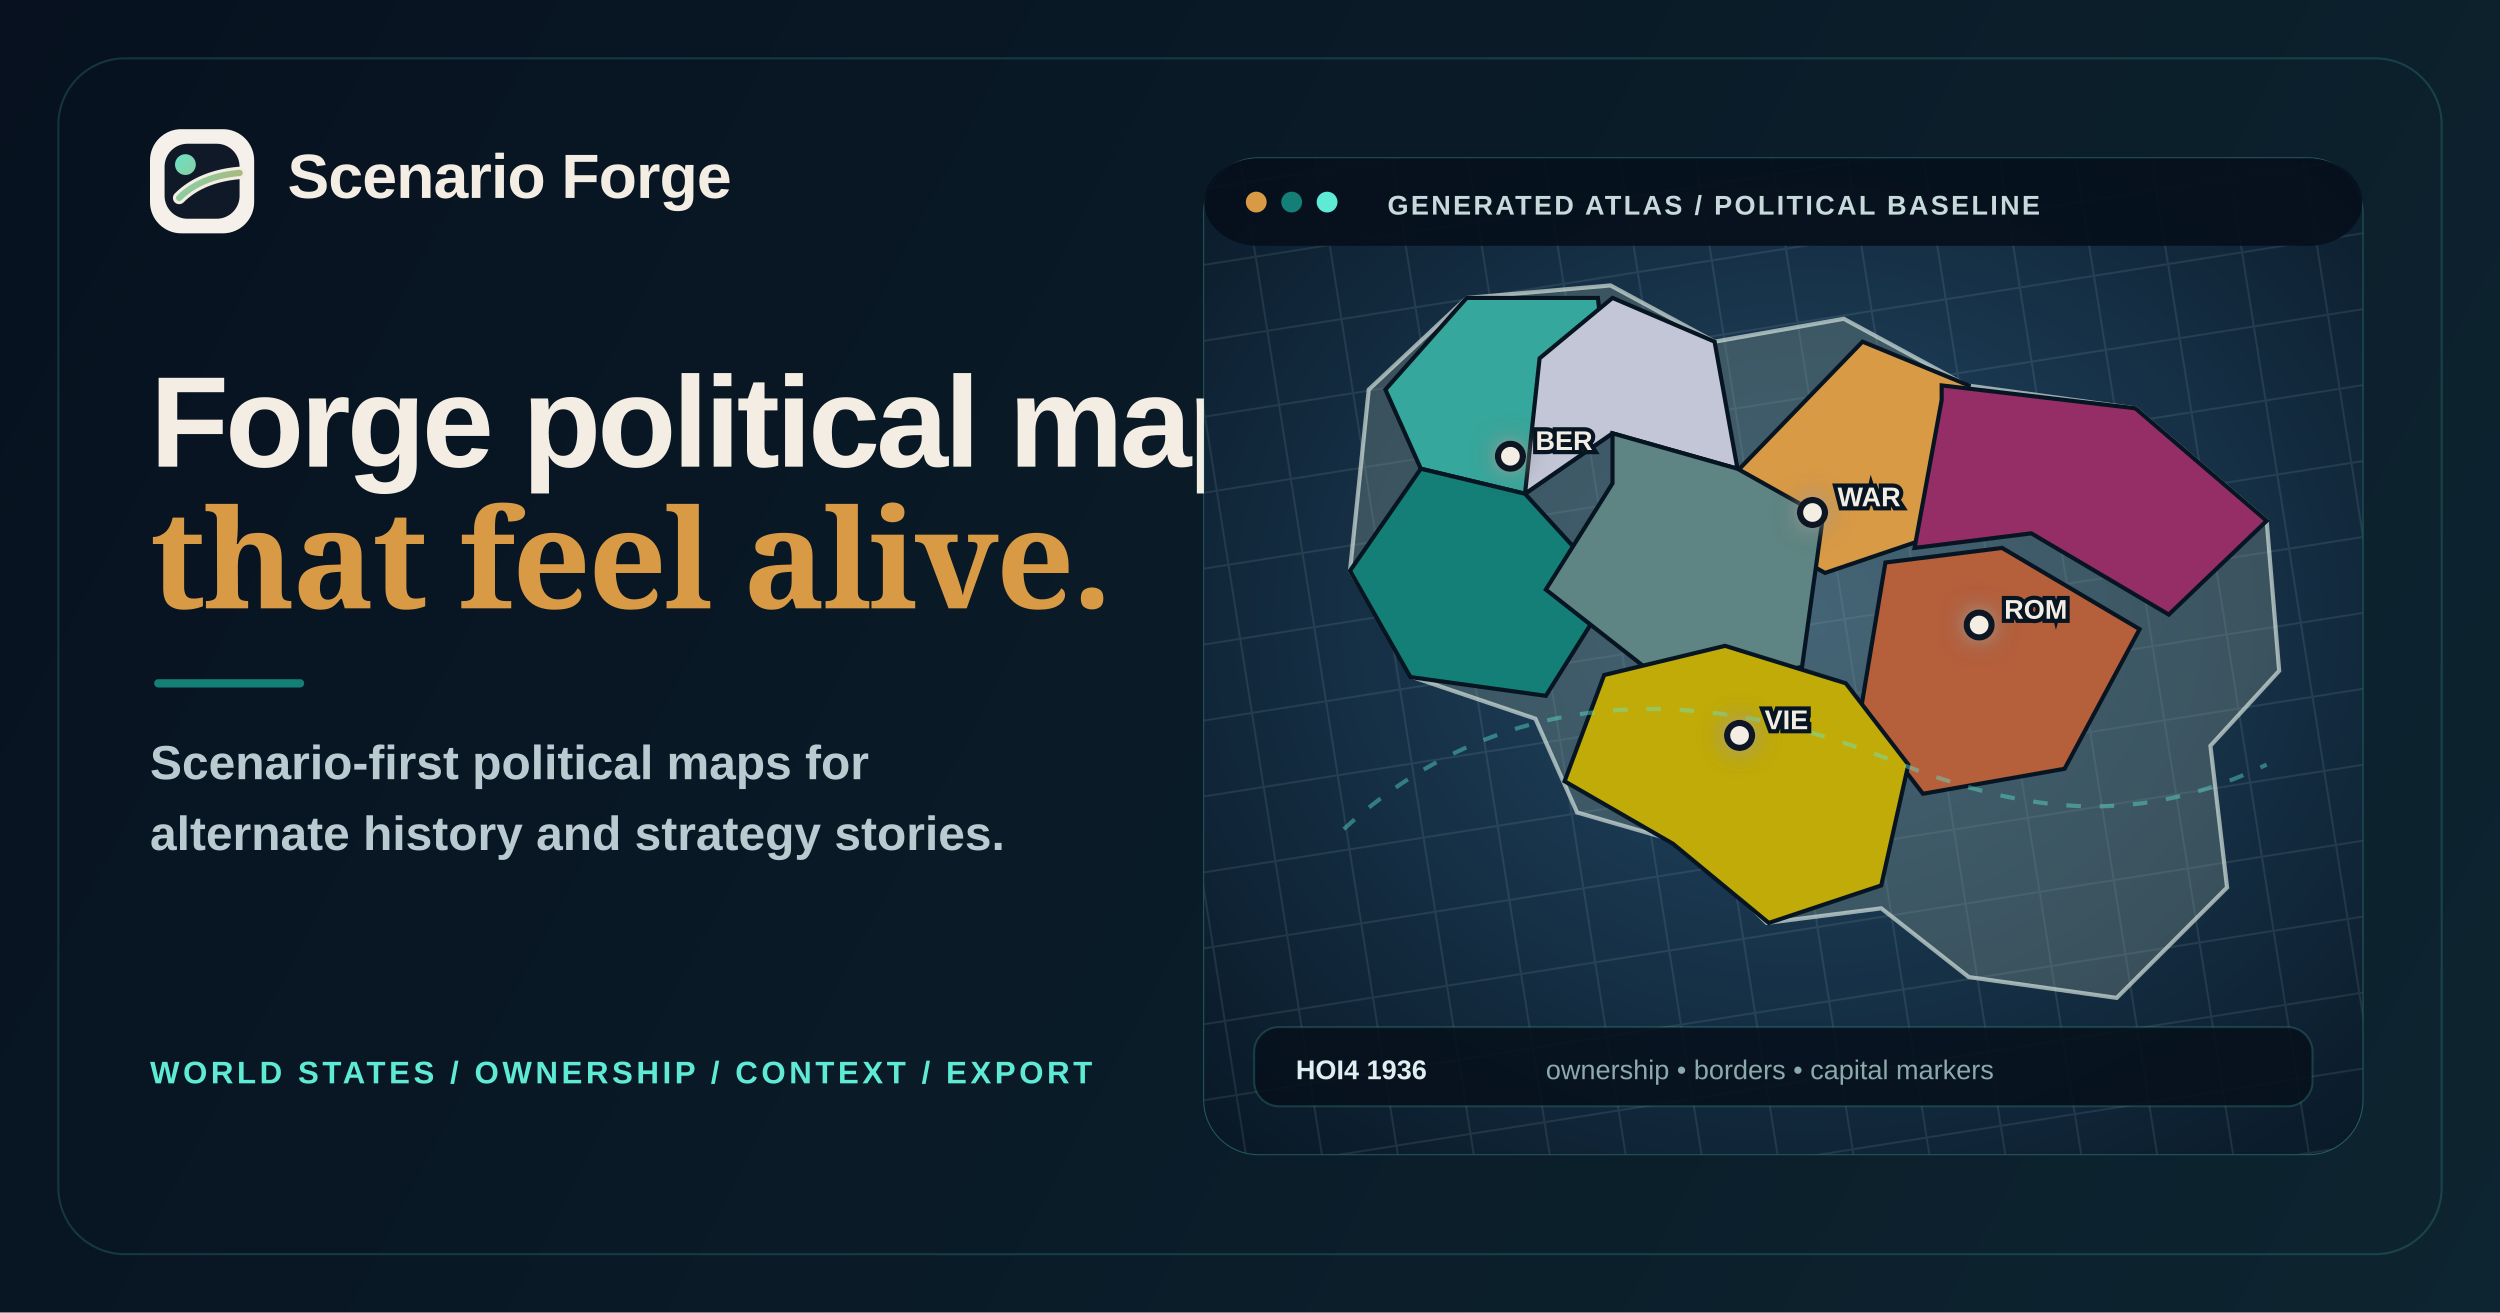
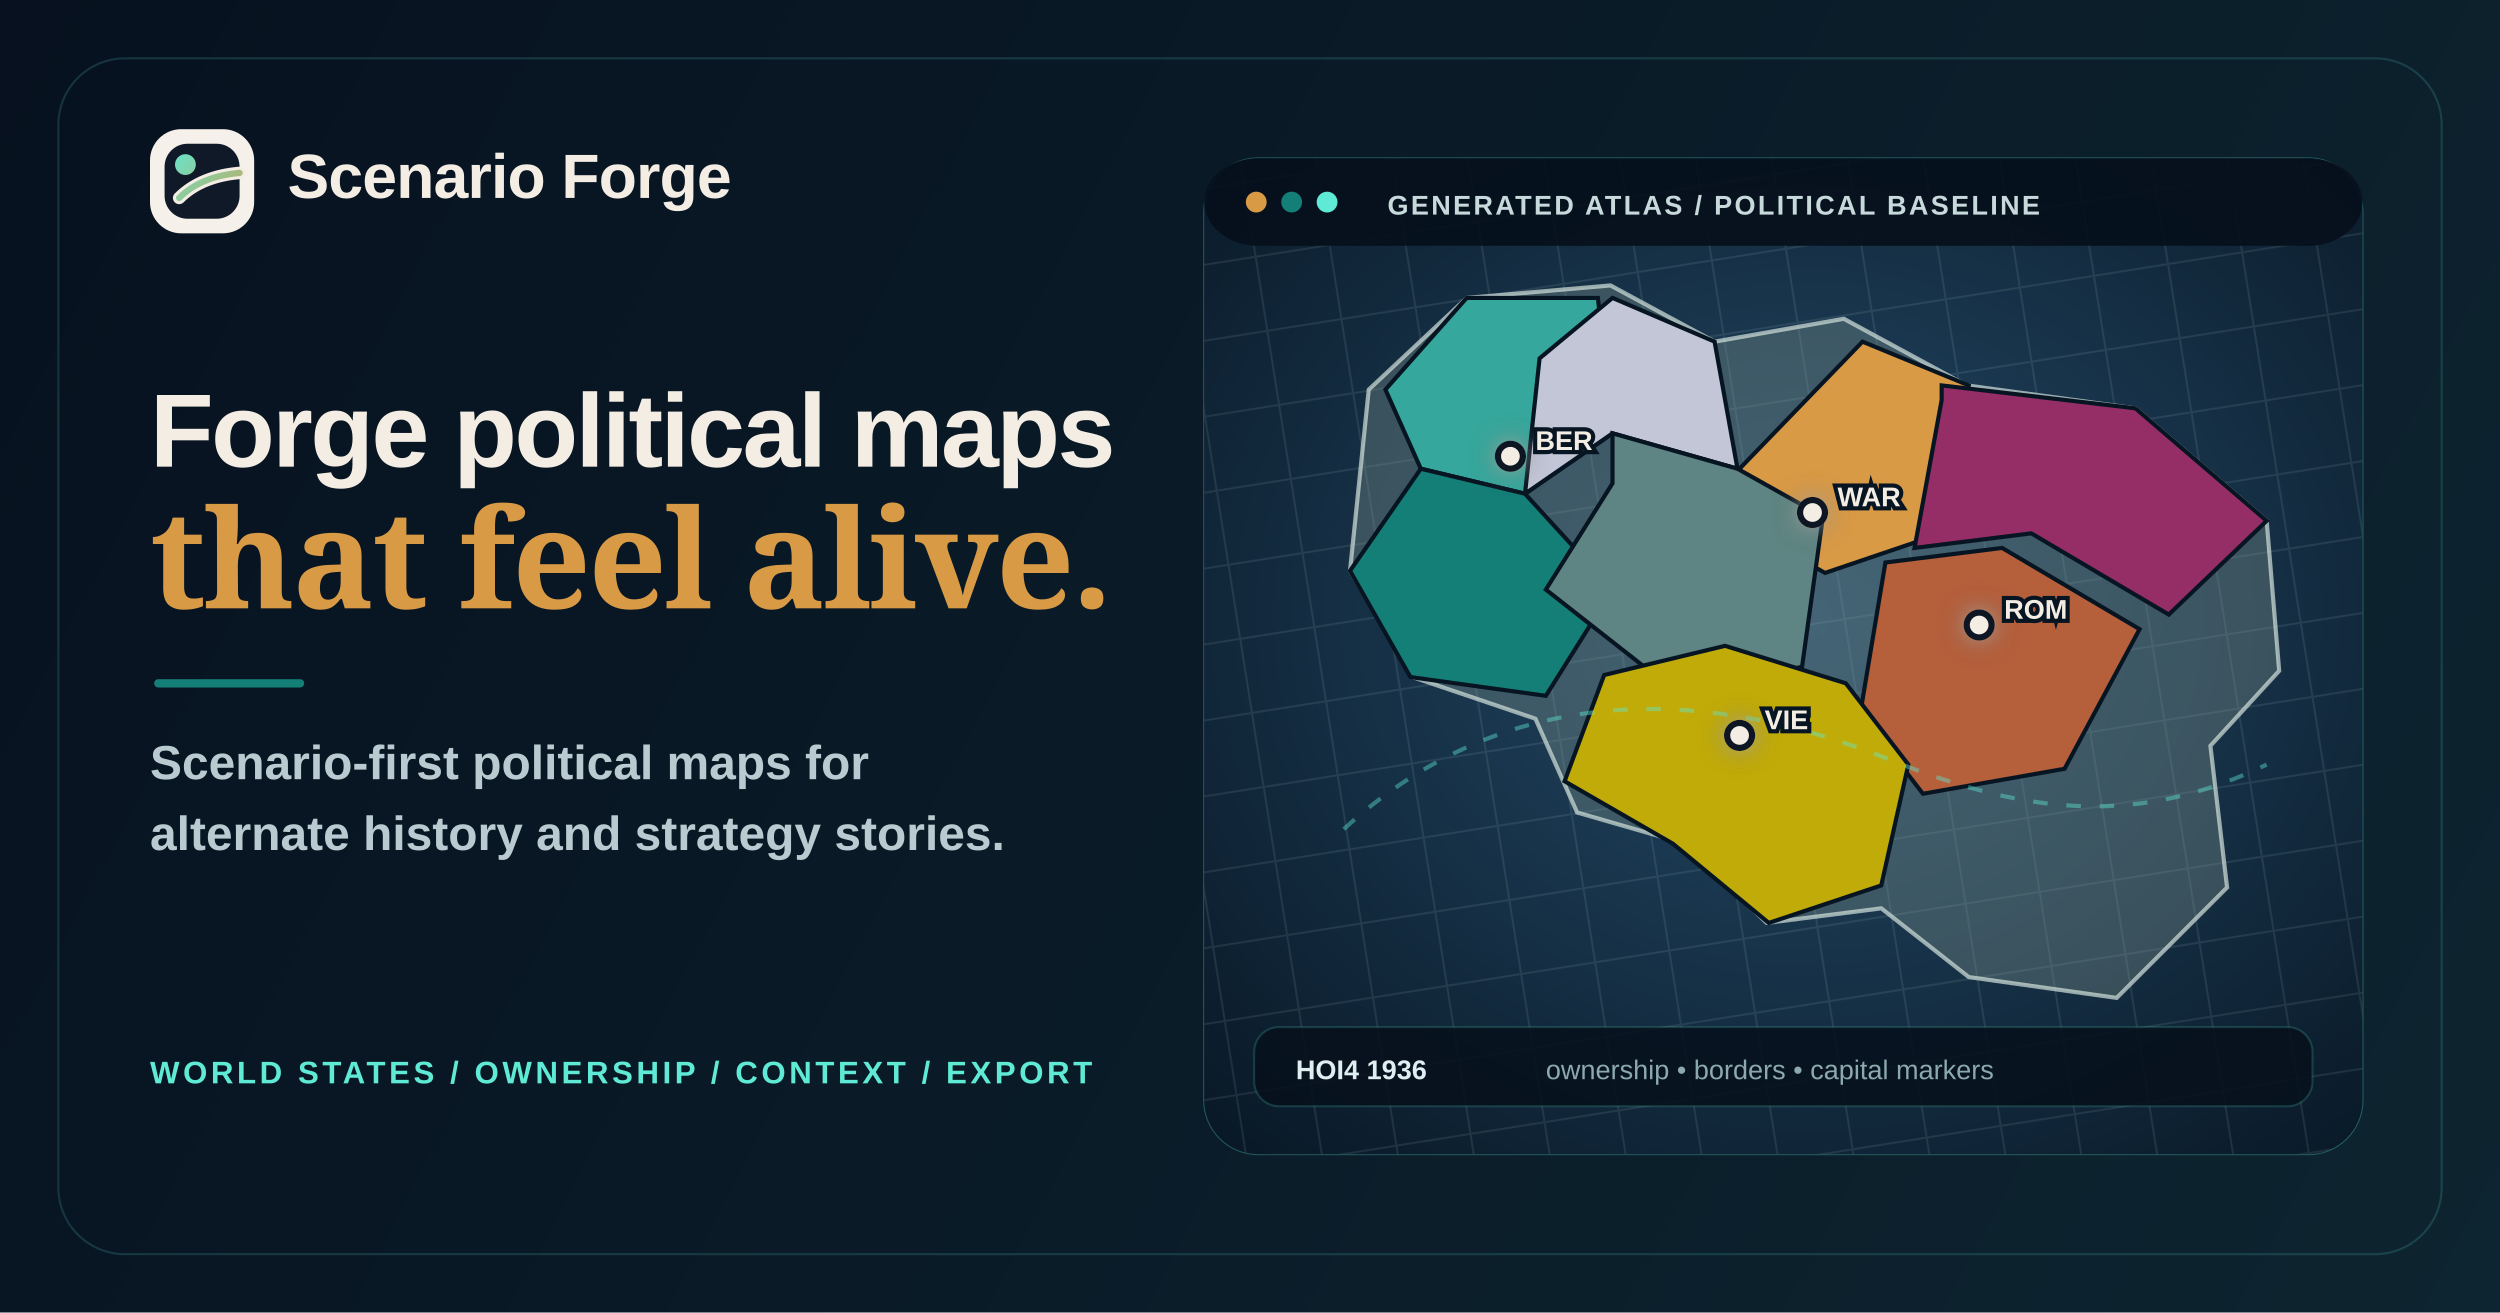
<svg xmlns="http://www.w3.org/2000/svg" viewBox="0 0 1200 630" role="img" aria-labelledby="title desc" data-social-preview="scenario-forge">
  <defs>
    <linearGradient id="bg" x1="0" y1="0" x2="1200" y2="630" gradientUnits="userSpaceOnUse">
      <stop offset="0" stop-color="#07111f" />
      <stop offset="1" stop-color="#0d2530" />
    </linearGradient>
    <radialGradient id="map-sea" cx="52%" cy="46%" r="78%">
      <stop offset="0" stop-color="#244a68" />
      <stop offset="1" stop-color="#071522" />
    </radialGradient>
    <linearGradient id="logo-mark" x1="8" y1="8" x2="48" y2="48" gradientUnits="userSpaceOnUse">
      <stop offset="0" stop-color="#5eead4" />
      <stop offset="1" stop-color="#d99a45" />
    </linearGradient>
    <filter id="soft-glow" x="-20%" y="-20%" width="140%" height="140%">
      <feGaussianBlur stdDeviation="6" result="blur" />
      <feMerge>
        <feMergeNode in="blur" />
        <feMergeNode in="SourceGraphic" />
      </feMerge>
    </filter>
    <pattern id="graticule" width="72" height="72" patternUnits="userSpaceOnUse" patternTransform="rotate(-9)">
      <path d="M0 0H72M0 36H72M0 72H72M0 0V72M36 0V72M72 0V72" fill="none" stroke="#c4e3e2" stroke-opacity=".1" stroke-width="1" />
    </pattern>
    <clipPath id="map-clip">
      <rect x="578" y="76" width="556" height="478" rx="26" />
    </clipPath>
  </defs>
  <rect width="1200" height="630" fill="url(#bg)" />
  <rect x="28" y="28" width="1144" height="574" rx="32" fill="none" stroke="#5eead4" stroke-opacity=".16" />
  <g transform="translate(72 62)" aria-hidden="true">
    <rect width="50" height="50" rx="15" fill="#f5f1ea" />
    <rect x="7" y="7" width="36" height="36" rx="11" fill="#101928" />
    <circle cx="17" cy="17" r="5" fill="url(#logo-mark)" />
    <path d="M14 33c7-7 17-11 29-12" fill="none" stroke="#f4ede4" stroke-width="6" stroke-linecap="round" />
    <path d="M14 33c7-7 17-11 29-12" fill="none" stroke="url(#logo-mark)" stroke-width="3" stroke-linecap="round" />
  </g>
  <text x="138" y="95" fill="#f4ede4" font-family="Manrope, Segoe UI, Arial, sans-serif" font-size="30" font-weight="800" letter-spacing="-.4">Scenario Forge</text>
-   <text x="72" y="224" fill="#f4ede4" font-family="Manrope, Segoe UI, Arial, sans-serif" font-size="62" font-weight="800" letter-spacing="-1.8">Forge political maps</text>
+   <text x="72" y="224" fill="#f4ede4" font-family="Manrope, Segoe UI, Arial, sans-serif" font-size="50" font-weight="800" letter-spacing="-1.2">Forge political maps</text>
  <text x="72" y="292" fill="#d99a45" font-family="Fraunces, Georgia, serif" font-size="66" font-weight="700" letter-spacing="-1.2">that feel alive.</text>
  <rect x="74" y="326" width="72" height="4" rx="2" fill="#147f77" />
  <text x="72" y="374" fill="#b9cbd0" font-family="Manrope, Segoe UI, Arial, sans-serif" font-size="23" font-weight="600">Scenario-first political maps for</text>
  <text x="72" y="408" fill="#b9cbd0" font-family="Manrope, Segoe UI, Arial, sans-serif" font-size="23" font-weight="600">alternate history and strategy stories.</text>
  <text x="72" y="520" fill="#5eead4" font-family="Manrope, Segoe UI, Arial, sans-serif" font-size="15" font-weight="800" letter-spacing="1.7">WORLD STATES  /  OWNERSHIP  /  CONTEXT  /  EXPORT</text>
  <g aria-hidden="true">
    <rect x="578" y="76" width="556" height="478" rx="26" fill="#071522" stroke="#5eead4" stroke-opacity=".3" />
    <g clip-path="url(#map-clip)">
      <rect x="578" y="76" width="556" height="478" fill="url(#map-sea)" />
      <rect x="578" y="76" width="556" height="478" fill="url(#graticule)" />
      <path d="M657 187 704 143 773 137 823 164 885 153 944 185 1025 196 1088 250 1094 322 1061 358 1069 426 1016 479 945 469 903 436 848 443 809 405 757 390 737 345 678 325 648 274Z" fill="#7d958f" fill-opacity=".36" stroke="#d8e7df" stroke-opacity=".68" stroke-width="2" />
      <path d="M665 187 704 143 767 143 774 208 732 237 682 225Z" fill="#36a79c" stroke="#071522" stroke-width="2" />
      <path d="m774 143 49 21 11 61-60-17-42 29 7-65Z" fill="#c2c6d7" stroke="#071522" stroke-width="2" />
      <path d="m834 226 60-62 51 21-13 71-56 19-41-23Z" fill="#d99a45" stroke="#071522" stroke-width="2" />
      <path d="m932 185 93 11 63 54-47 45-66-39-56 7 13-71Z" fill="#952d66" stroke="#071522" stroke-width="2" />
      <path d="m682 225 50 12 42 46-32 51-65-9-29-51 34-49Z" fill="#147f77" stroke="#071522" stroke-width="2" />
      <path d="m774 208 60 17 41 23-10 72-58 14-65-51 32-51Z" fill="#5e8583" stroke="#071522" stroke-width="2" />
      <path d="m905 270 56-7 66 39-36 67-68 12-30-39 12-72Z" fill="#b55f3b" stroke="#071522" stroke-width="2" />
      <path d="m770 324 58-14 58 18 30 39-13 58-54 18-46-38-52-30 19-51Z" fill="#c1ab08" stroke="#071522" stroke-width="2" />
      <path d="M645 398c72-66 164-73 263-33 67 27 120 31 180 2" fill="none" stroke="#5eead4" stroke-opacity=".42" stroke-width="2" stroke-dasharray="7 9" />
      <g filter="url(#soft-glow)" fill="#f4ede4" stroke="#071522" stroke-width="3">
        <circle cx="725" cy="219" r="6" />
        <circle cx="870" cy="246" r="6" />
        <circle cx="950" cy="300" r="6" />
        <circle cx="835" cy="353" r="6" />
      </g>
      <g fill="#f4ede4" font-family="Arial, sans-serif" font-size="13" font-weight="800" paint-order="stroke" stroke="#071522" stroke-width="4">
        <text x="737" y="216">BER</text>
        <text x="882" y="243">WAR</text>
        <text x="962" y="297">ROM</text>
        <text x="847" y="350">VIE</text>
      </g>
    </g>
    <rect x="578" y="76" width="556" height="42" rx="26" fill="#06101c" fill-opacity=".92" />
    <circle cx="603" cy="97" r="5" fill="#d99a45" />
    <circle cx="620" cy="97" r="5" fill="#147f77" />
    <circle cx="637" cy="97" r="5" fill="#5eead4" />
    <text x="666" y="103" fill="#c8d9dc" font-family="Manrope, Segoe UI, Arial, sans-serif" font-size="13" font-weight="700" letter-spacing="1.1">GENERATED ATLAS  /  POLITICAL BASELINE</text>
    <rect x="602" y="493" width="508" height="38" rx="12" fill="#06101c" fill-opacity=".88" stroke="#5eead4" stroke-opacity=".18" />
    <text x="622" y="518" fill="#dfeef0" font-family="Manrope, Segoe UI, Arial, sans-serif" font-size="13" font-weight="700">HOI4 1936</text>
    <text x="742" y="518" fill="#8ca9ad" font-family="Manrope, Segoe UI, Arial, sans-serif" font-size="13">ownership  •  borders  •  capital markers</text>
  </g>
</svg>
